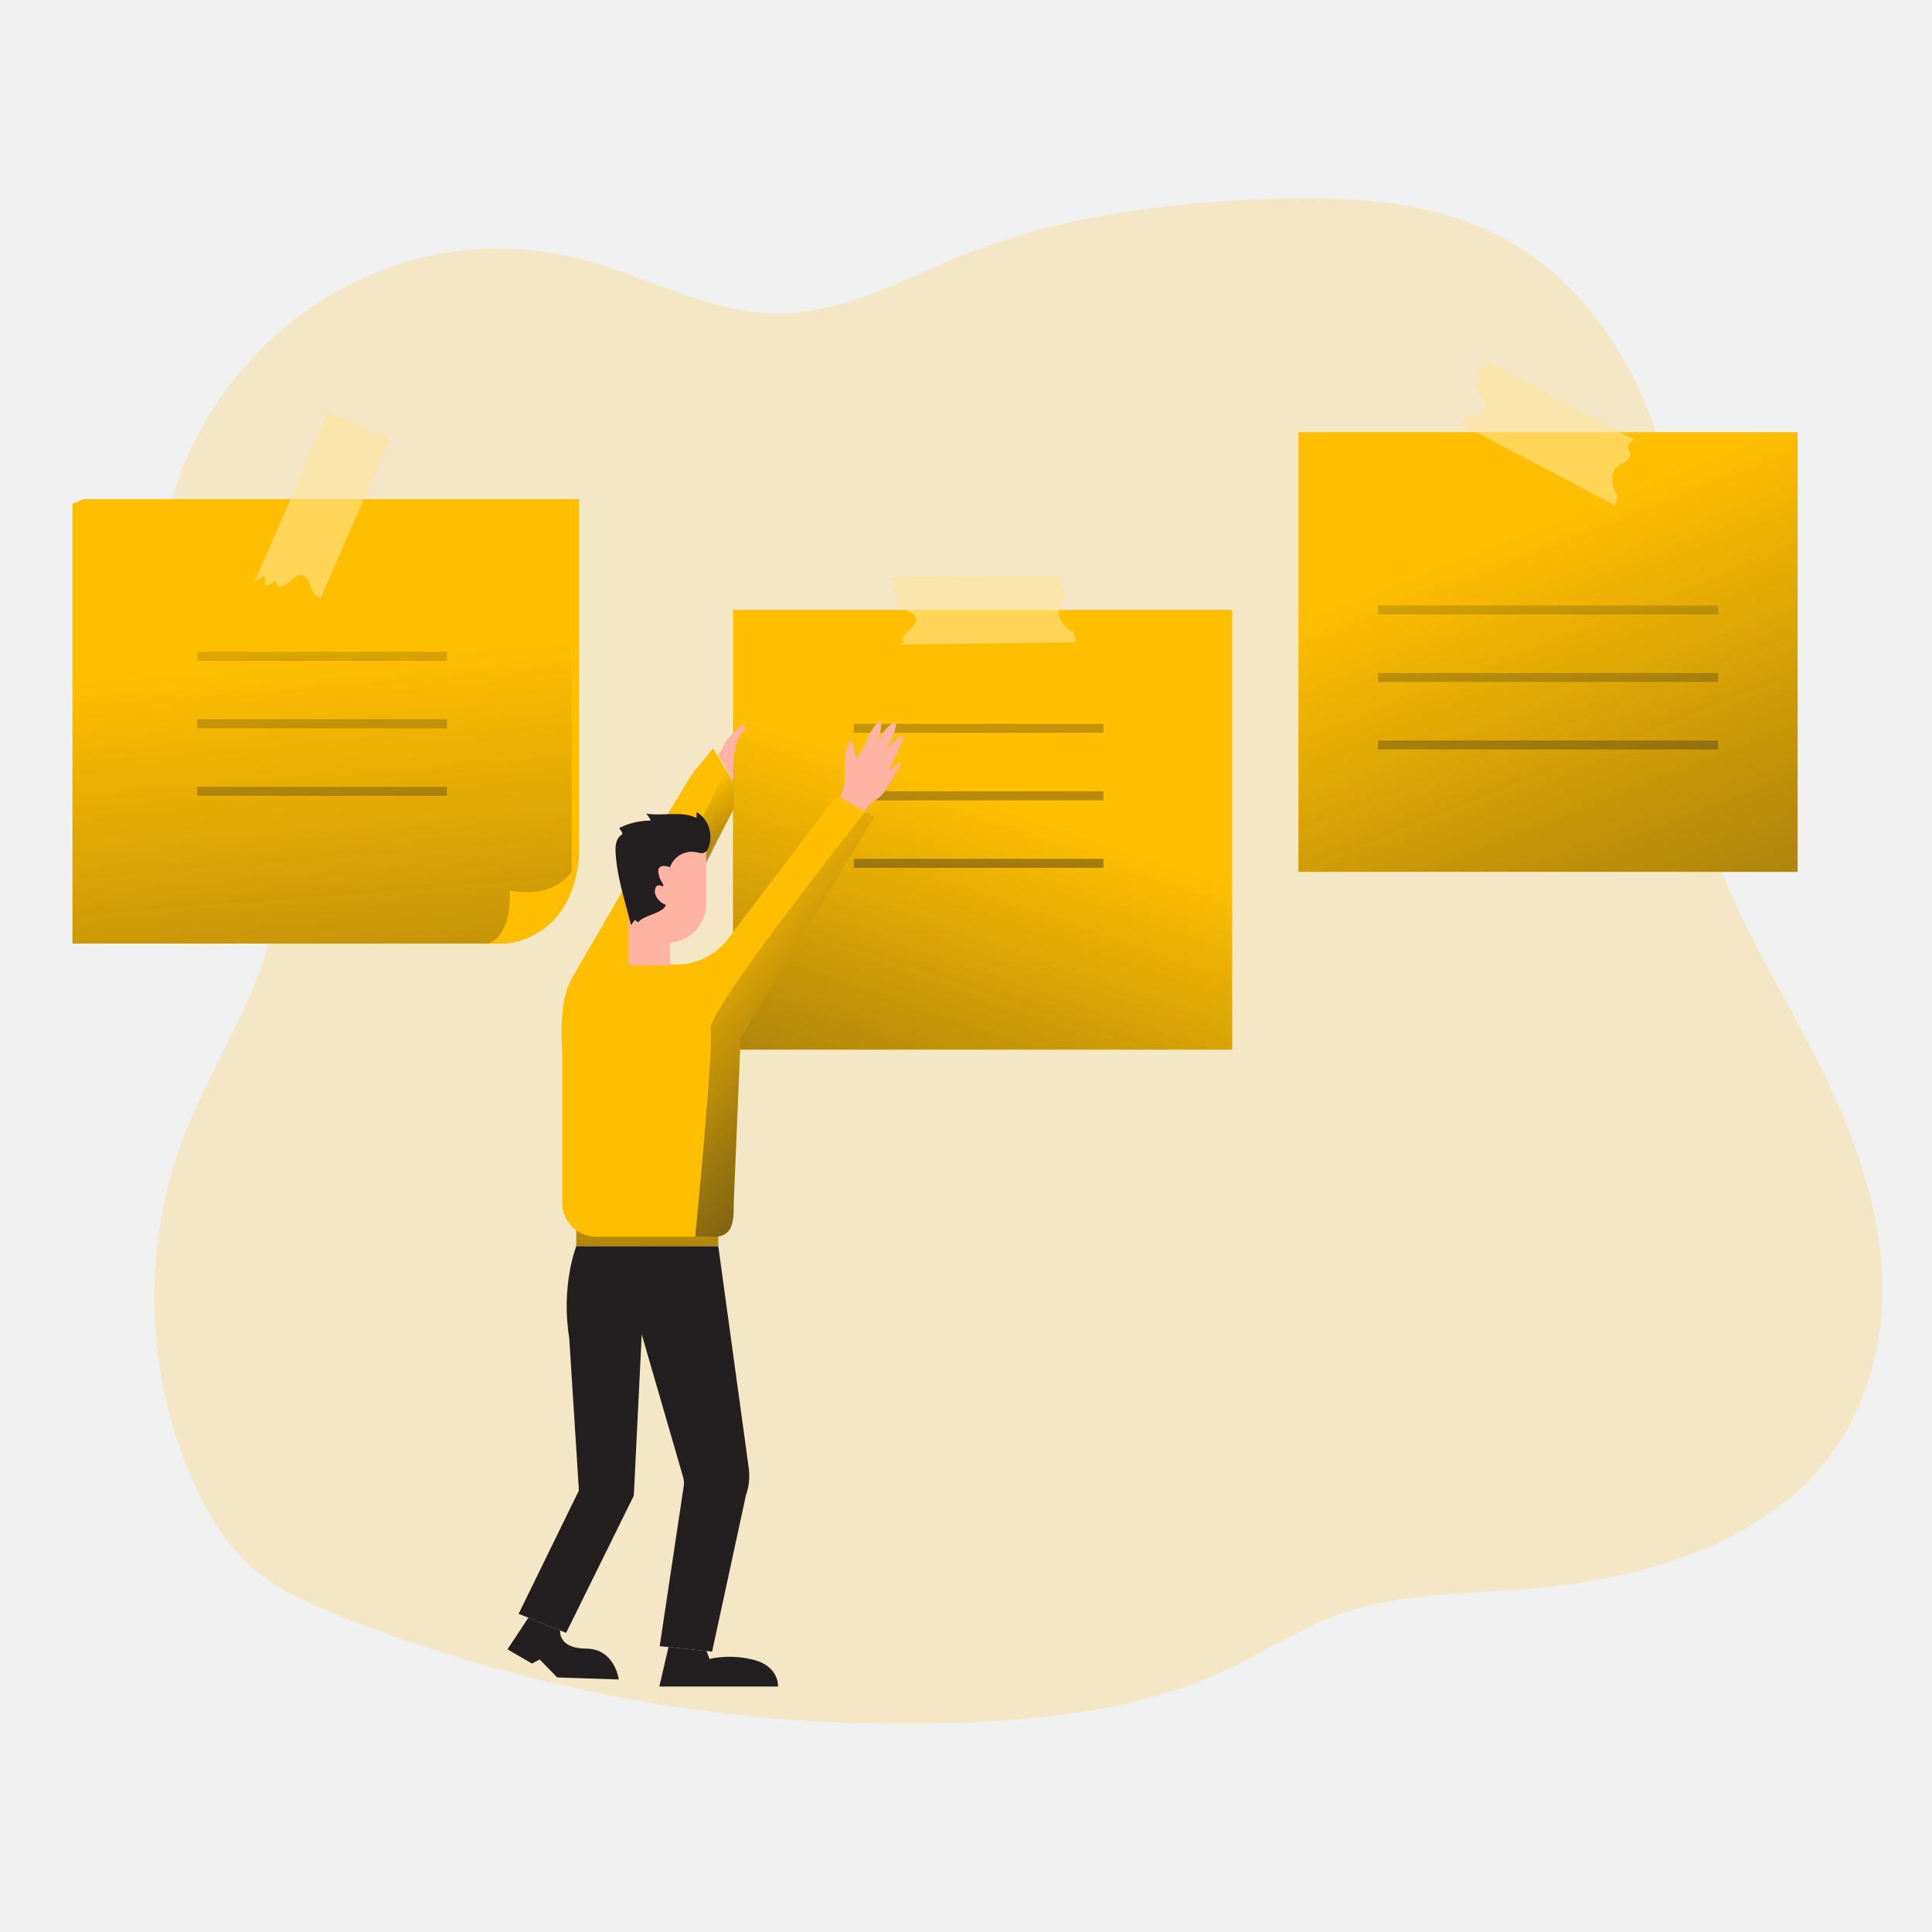
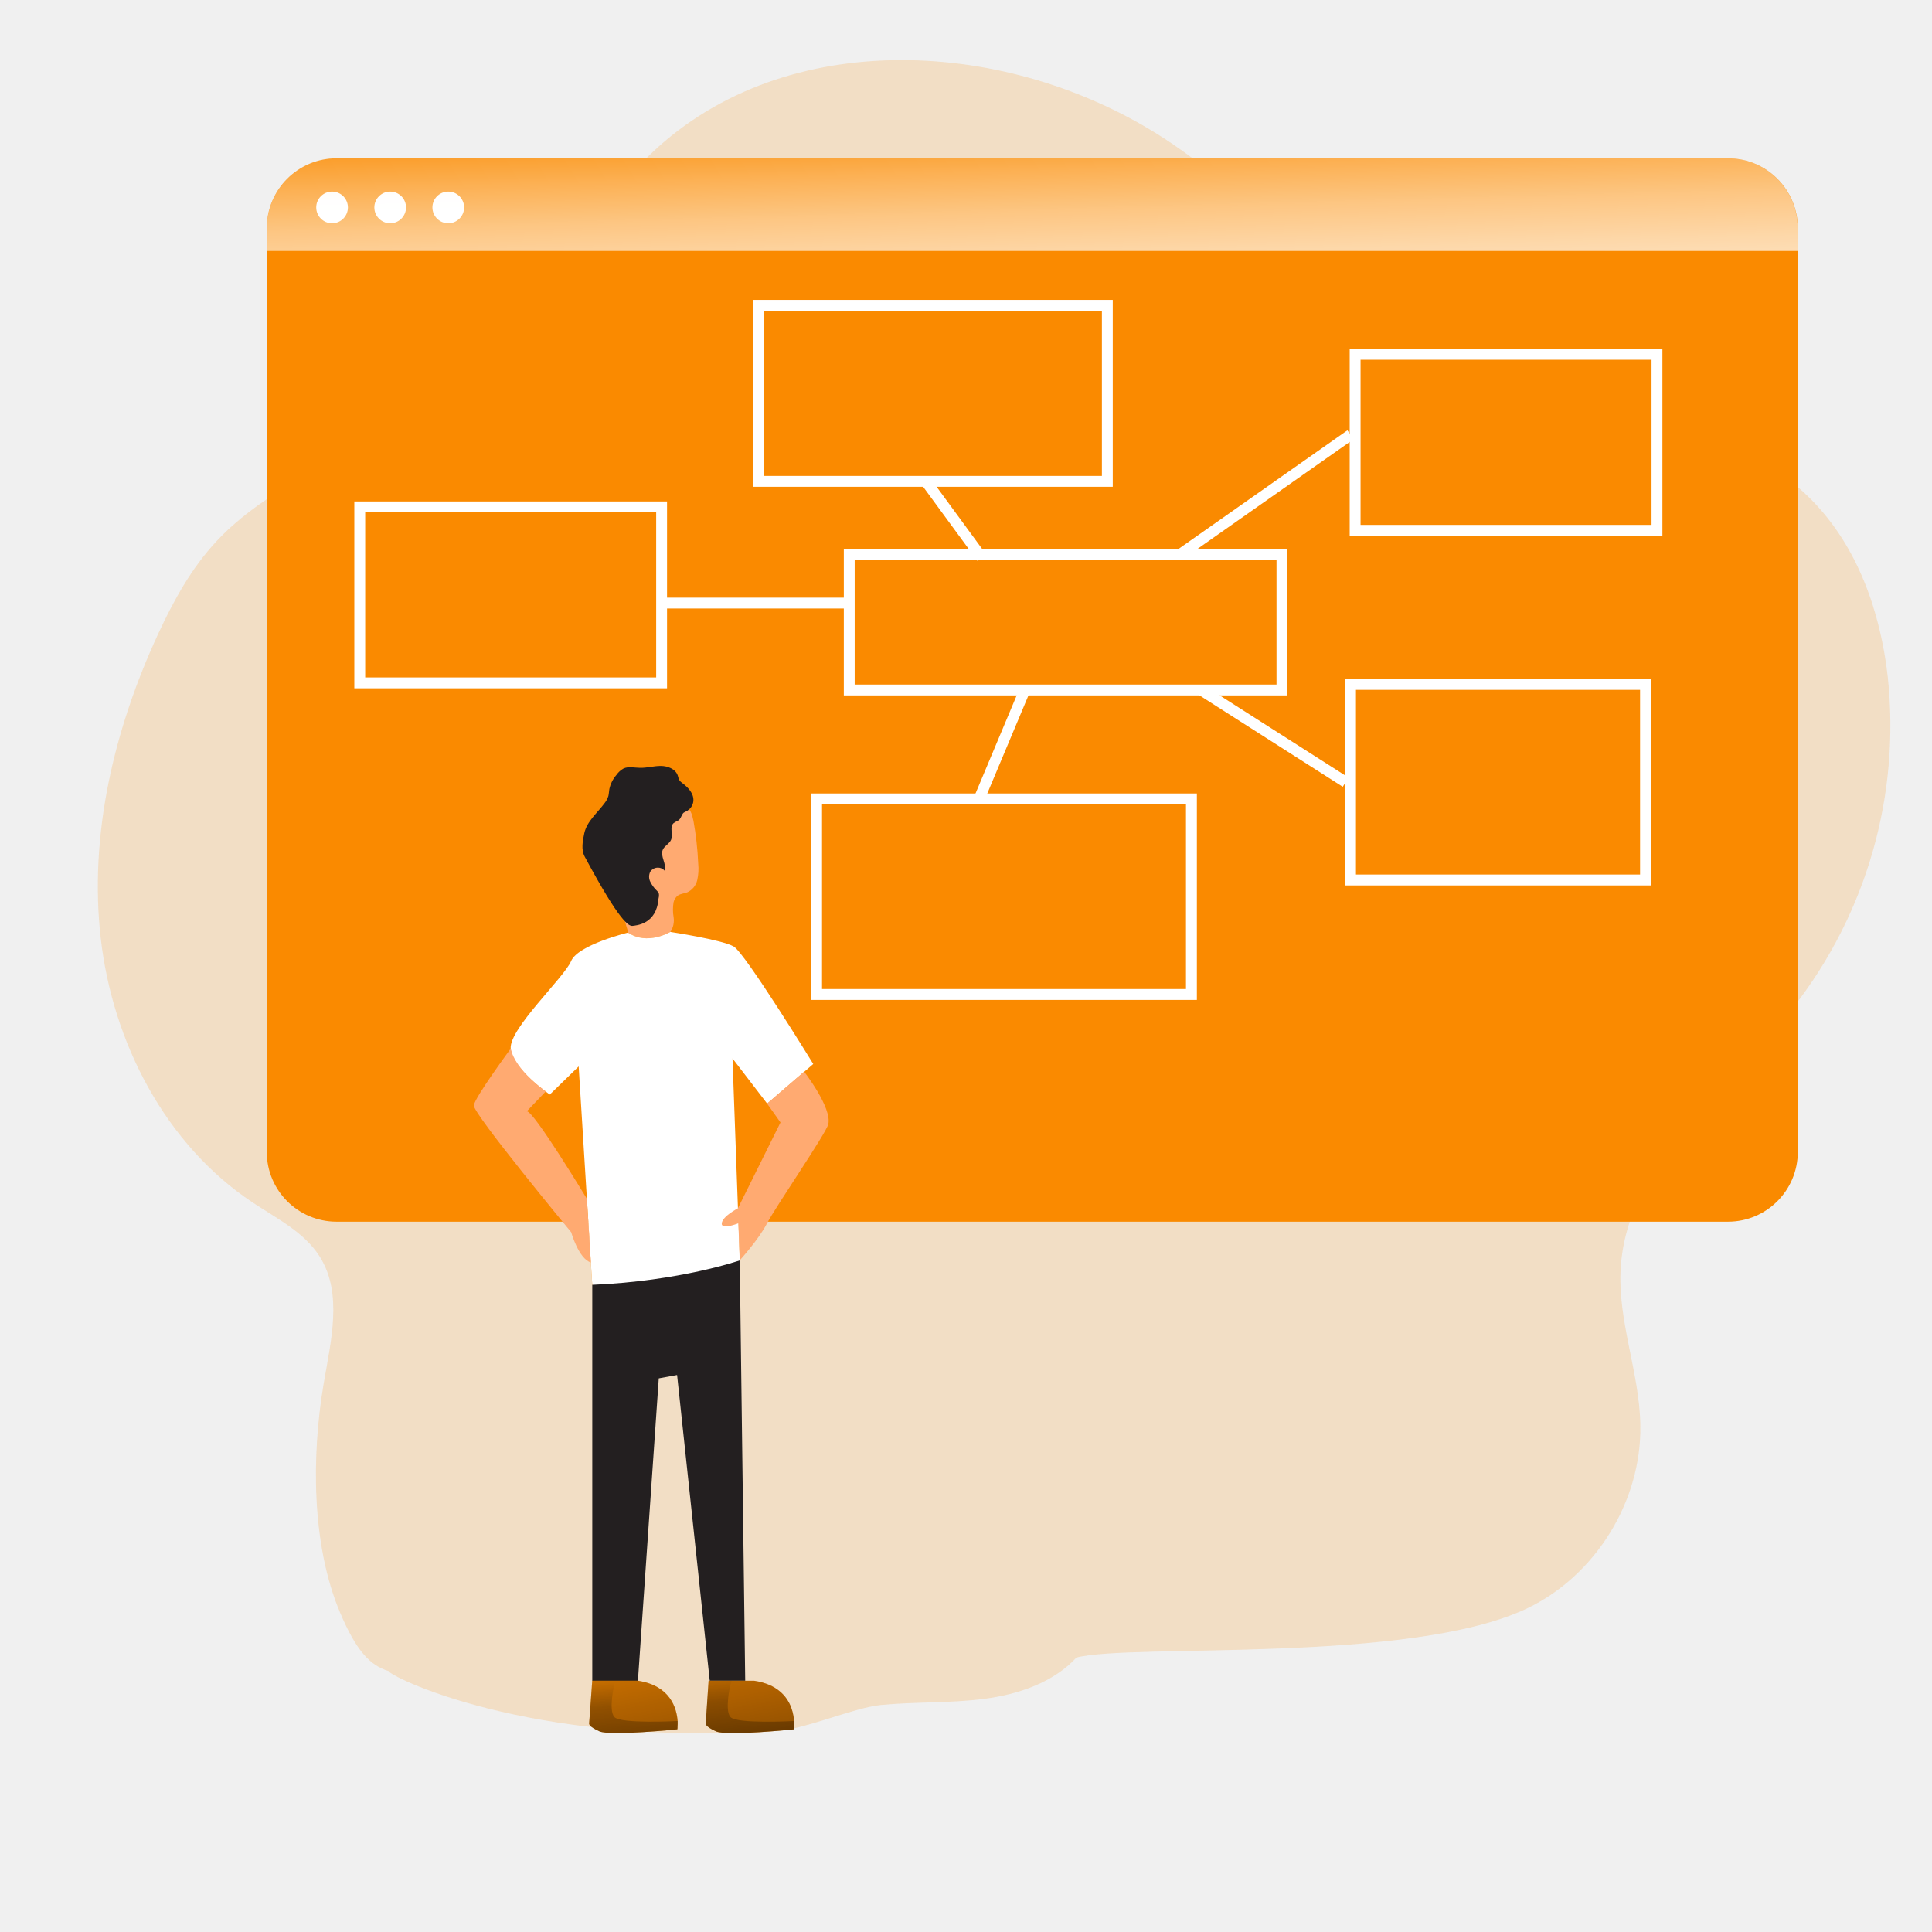
- <svg xmlns="http://www.w3.org/2000/svg" width="134" height="134" viewBox="0 0 134 134" fill="none">
-   <path opacity="0.18" d="M40.27 17.964C44.903 19.149 49.213 21.754 54.018 21.735C58.671 21.721 62.827 19.259 67.102 17.565C73.362 15.08 80.226 14.172 87.025 13.842C92.632 13.569 98.498 13.727 103.488 16.12C108.478 18.514 112.053 23.021 114.077 27.896C116.103 32.774 116.695 38.053 116.923 43.271C117.105 47.688 117.06 52.156 118.121 56.465C119.584 62.415 123.092 67.729 125.901 73.252C128.15 77.669 129.993 82.348 130.444 87.218C130.897 92.088 129.851 97.198 126.769 101.167C122.16 107.112 113.86 109.572 105.994 110.207C101.583 110.561 97.029 110.48 92.905 111.957C90.123 112.949 87.679 114.6 85.018 115.846C79.714 118.333 73.676 119.156 67.74 119.442C52.643 120.171 37.568 117.655 23.528 112.064C21.44 111.225 19.347 110.298 17.661 108.88C15.783 107.305 14.515 105.206 13.526 103.041C9.927 95.132 9.753 86.09 13.044 78.05C15.485 72.138 19.811 66.448 19.106 60.153C18.047 50.775 8.678 42.481 12.617 32.557C16.785 22.078 28.086 14.855 40.264 17.964H40.27Z" fill="#FFBF00" />
-   <path d="M124.679 29.973H90.059V60.471H124.679V29.973Z" fill="#FFBF00" />
-   <path d="M124.679 29.973H90.059V60.471H124.679V29.973Z" fill="url(#paint0_linear_1226_1726)" />
-   <path opacity="0.34" d="M101.157 29.333C101.272 29.333 101.387 29.346 101.502 29.346C101.419 29.067 101.741 28.904 102.03 28.831C102.486 28.716 103.043 28.569 103.046 28.137C103.046 27.91 102.883 27.679 102.719 27.467C102.545 27.28 102.419 27.052 102.352 26.805C102.322 26.615 102.451 26.436 102.641 26.406C102.687 26.398 102.735 26.398 102.781 26.406L102.513 25.924C102.258 25.463 102.907 25.723 103.137 25.64C103.059 25.363 102.925 25.106 102.74 24.887L113.34 30.485C113.174 30.568 113.037 30.694 112.941 30.852C112.847 31.034 113.053 31.297 113.058 31.474C113.061 31.495 113.061 31.52 113.058 31.541L112.997 31.766C112.911 31.9 112.79 32.007 112.651 32.08C112.439 32.168 112.241 32.291 112.07 32.447C111.906 32.658 111.823 32.924 111.834 33.192C111.82 33.599 111.906 34.036 112.201 34.317C112.209 34.328 112.22 34.336 112.23 34.342L112.013 35.06L101.162 29.338L101.157 29.333Z" fill="#FFBF00" />
-   <path opacity="0.34" d="M101.157 29.333C101.272 29.333 101.387 29.346 101.502 29.346C101.419 29.067 101.741 28.904 102.03 28.831C102.486 28.716 103.043 28.569 103.046 28.137C103.046 27.91 102.883 27.679 102.719 27.467C102.545 27.28 102.419 27.052 102.352 26.805C102.322 26.615 102.451 26.436 102.641 26.406C102.687 26.398 102.735 26.398 102.781 26.406L102.513 25.924C102.258 25.463 102.907 25.723 103.137 25.64C103.059 25.363 102.925 25.106 102.74 24.887L113.34 30.485C113.174 30.568 113.037 30.694 112.941 30.852C112.847 31.034 113.053 31.297 113.058 31.474C113.061 31.495 113.061 31.52 113.058 31.541L112.997 31.766C112.911 31.9 112.79 32.007 112.651 32.08C112.439 32.168 112.241 32.291 112.07 32.447C111.906 32.658 111.823 32.924 111.834 33.192C111.82 33.599 111.906 34.036 112.201 34.317C112.209 34.328 112.22 34.336 112.23 34.342L112.013 35.06L101.162 29.338L101.157 29.333Z" fill="white" />
-   <path d="M119.164 41.993H95.574V42.617H119.164V41.993Z" fill="url(#paint1_linear_1226_1726)" />
-   <path d="M119.164 46.675H95.574V47.299H119.164V46.675Z" fill="url(#paint2_linear_1226_1726)" />
-   <path d="M119.164 51.357H95.574V51.981H119.164V51.357Z" fill="url(#paint3_linear_1226_1726)" />
-   <path d="M85.46 42.304H50.84V72.802H85.46V42.304Z" fill="#FFBF00" />
-   <path d="M85.46 42.304H50.84V72.802H85.46V42.304Z" fill="url(#paint4_linear_1226_1726)" />
-   <path opacity="0.34" d="M62.382 44.708C62.487 44.662 62.589 44.611 62.691 44.555C62.484 44.346 62.691 44.051 62.908 43.85C63.253 43.531 63.671 43.137 63.468 42.751C63.361 42.553 63.101 42.427 62.862 42.317C62.618 42.237 62.398 42.097 62.222 41.91C62.104 41.757 62.133 41.537 62.286 41.419C62.321 41.393 62.361 41.371 62.404 41.361C62.248 41.264 62.096 41.165 61.94 41.066C61.495 40.782 62.192 40.699 62.35 40.516C62.152 40.31 61.911 40.146 61.643 40.042L73.636 39.905C73.528 40.055 73.464 40.232 73.453 40.414C73.453 40.613 73.762 40.752 73.853 40.905C73.864 40.926 73.874 40.945 73.882 40.967L73.93 41.2C73.922 41.358 73.869 41.511 73.778 41.639C73.636 41.821 73.52 42.022 73.44 42.239C73.397 42.505 73.451 42.776 73.587 43.006C73.77 43.373 74.051 43.711 74.442 43.821H74.48L74.633 44.552L62.377 44.705L62.382 44.708Z" fill="#FFBF00" />
-   <path opacity="0.34" d="M62.382 44.708C62.487 44.662 62.589 44.611 62.691 44.555C62.484 44.346 62.691 44.051 62.908 43.85C63.253 43.531 63.671 43.137 63.468 42.751C63.361 42.553 63.101 42.427 62.862 42.317C62.618 42.237 62.398 42.097 62.222 41.91C62.104 41.757 62.133 41.537 62.286 41.419C62.321 41.393 62.361 41.371 62.404 41.361C62.248 41.264 62.096 41.165 61.94 41.066C61.495 40.782 62.192 40.699 62.35 40.516C62.152 40.31 61.911 40.146 61.643 40.042L73.636 39.905C73.528 40.055 73.464 40.232 73.453 40.414C73.453 40.613 73.762 40.752 73.853 40.905C73.864 40.926 73.874 40.945 73.882 40.967L73.93 41.2C73.922 41.358 73.869 41.511 73.778 41.639C73.636 41.821 73.52 42.022 73.44 42.239C73.397 42.505 73.451 42.776 73.587 43.006C73.77 43.373 74.051 43.711 74.442 43.821H74.48L74.633 44.552L62.377 44.705L62.382 44.708Z" fill="white" />
-   <path d="M76.535 50.202H59.212V50.826H76.535V50.202Z" fill="url(#paint5_linear_1226_1726)" />
-   <path d="M76.535 54.884H59.212V55.508H76.535V54.884Z" fill="url(#paint6_linear_1226_1726)" />
-   <path d="M76.535 59.566H59.212V60.19H76.535V59.566Z" fill="url(#paint7_linear_1226_1726)" />
-   <path d="M5.025 34.95L5.775 34.618H40.165V59.148C40.165 59.148 40.165 63.071 37.319 64.66C36.156 65.314 5.025 34.947 5.025 34.947V34.95Z" fill="#FFBF00" />
-   <path d="M39.648 34.95V60.429C39.648 63.202 37.399 65.448 34.626 65.448H5.025V34.95H39.648Z" fill="#FFBF00" />
-   <path d="M39.648 34.95V60.429C39.648 63.202 37.399 65.448 34.626 65.448H5.025V34.95H39.648Z" fill="url(#paint8_linear_1226_1726)" />
-   <path opacity="0.34" d="M27.063 30.434L22.158 41.679C22.158 41.564 22.158 41.449 22.148 41.336C21.874 41.438 21.687 41.13 21.598 40.849C21.448 40.401 21.26 39.857 20.829 39.889C20.604 39.905 20.387 40.087 20.186 40.256C20.012 40.447 19.794 40.591 19.551 40.674C19.36 40.717 19.173 40.599 19.13 40.409C19.122 40.364 19.122 40.318 19.13 40.272L18.672 40.575C18.232 40.862 18.441 40.197 18.339 39.975C18.069 40.074 17.825 40.227 17.618 40.428L22.785 28.561L27.06 30.434H27.063Z" fill="#FFBF00" />
-   <path opacity="0.34" d="M27.063 30.434L22.158 41.679C22.158 41.564 22.158 41.449 22.148 41.336C21.874 41.438 21.687 41.13 21.598 40.849C21.448 40.401 21.26 39.857 20.829 39.889C20.604 39.905 20.387 40.087 20.186 40.256C20.012 40.447 19.794 40.591 19.551 40.674C19.36 40.717 19.173 40.599 19.13 40.409C19.122 40.364 19.122 40.318 19.13 40.272L18.672 40.575C18.232 40.862 18.441 40.197 18.339 39.975C18.069 40.074 17.825 40.227 17.618 40.428L22.785 28.561L27.06 30.434H27.063Z" fill="white" />
-   <path d="M31 45.206H13.676V45.831H31V45.206Z" fill="url(#paint9_linear_1226_1726)" />
-   <path d="M31 49.888H13.676V50.513H31V49.888Z" fill="url(#paint10_linear_1226_1726)" />
-   <path d="M31 54.573H13.676V55.197H31V54.573Z" fill="url(#paint11_linear_1226_1726)" />
-   <path d="M39.648 60.431C39.648 63.205 37.399 65.451 34.626 65.451H33.832C35.588 64.885 35.36 61.774 35.36 61.774C38.643 62.34 39.645 60.431 39.645 60.431H39.648Z" fill="#FFBF00" />
-   <path d="M39.648 67.89C39.648 67.89 45.879 57.033 48.063 53.597L49.465 51.901L50.84 54.238L50.872 56.119L45.123 66.949C45.123 66.949 41.015 70.706 39.651 67.892L39.648 67.89Z" fill="#FFBF00" />
-   <path d="M50.931 52.188L44.081 66.108L48.982 59.879L50.874 56.124L50.931 52.188Z" fill="url(#paint12_linear_1226_1726)" />
-   <path d="M58.976 51.357C59.239 51.716 59.362 52.156 59.33 52.598C60.163 51.914 60.177 50.475 61.125 49.961C61.125 50.513 61.029 51.059 60.839 51.577C61.142 50.955 61.511 50.269 62.176 50.071C62.088 50.778 61.828 51.456 61.42 52.04L62.286 51.167C62.364 51.089 62.468 51.003 62.573 51.054C62.677 51.105 62.65 51.287 62.594 51.408L61.64 53.45C61.943 53.206 62.27 52.997 62.618 52.828L61.57 54.554C61.452 54.774 61.305 54.977 61.136 55.16C60.748 55.551 60.126 55.779 59.992 56.315C60.021 56.2 58.486 55.709 58.376 55.543C58.194 55.256 58.529 54.653 58.569 54.307C58.679 53.343 58.416 52.225 58.979 51.352L58.976 51.357Z" fill="#FFB4A3" />
-   <path d="M49.819 86.43L51.93 101.808C52.019 102.456 51.949 103.113 51.732 103.729L49.39 114.554L45.756 114.171L47.417 103.11C47.455 102.883 47.439 102.649 47.374 102.427L44.509 92.549L43.96 103.737L39.265 113.249L35.971 111.933L40.152 103.378L39.482 92.814C38.887 89.137 39.975 86.422 39.975 86.422L49.816 86.43H49.819Z" fill="#231F20" />
-   <path d="M49.819 84.793H39.969V86.43H49.819V84.793Z" fill="#FFBF00" />
-   <path d="M49.819 84.793H39.969V86.43H49.819V84.793Z" fill="url(#paint13_linear_1226_1726)" />
-   <path d="M60.635 56.658L51.37 71.961L50.888 83.447C50.888 84.546 50.845 85.46 50.028 85.709C49.869 85.755 49.703 85.776 49.54 85.773H41.342C40.05 85.773 39.002 84.728 38.997 83.436V72.877C38.997 72.877 38.394 66.893 41.232 66.893H46.916C48.291 66.893 49.591 66.266 50.44 65.186L58.025 55.192L60.635 56.653V56.658Z" fill="#FFBF00" />
-   <path d="M46.463 59.727H43.62V66.954H46.463V59.727Z" fill="#FFB4A3" />
-   <path d="M43.622 58.936V66.954H45.123V66.467C45.123 65.869 45.608 65.384 46.206 65.384H46.292C47.779 65.384 48.985 64.178 48.985 62.691V58.936H43.622Z" fill="#FFB4A3" />
-   <path d="M50.095 51.922C50.151 51.804 50.194 51.678 50.255 51.555C50.384 51.338 50.545 51.14 50.73 50.968L51.322 50.365C51.362 50.314 51.419 50.277 51.483 50.263C51.606 50.25 51.692 50.4 51.665 50.521C51.63 50.636 51.566 50.74 51.483 50.829C51.18 51.223 50.99 51.692 50.933 52.185C50.88 52.675 50.858 53.169 50.866 53.662C50.877 53.822 50.845 53.986 50.773 54.131C50.588 53.723 50.381 53.324 50.154 52.935C50.076 52.804 49.835 52.547 49.829 52.397C49.824 52.247 50.044 52.054 50.095 51.925V51.922Z" fill="#FFB4A3" />
-   <path d="M49.242 57.674C49.141 57.111 48.803 56.618 48.315 56.32V56.733C47.251 56.218 45.981 56.623 44.815 56.43C44.949 56.569 45.059 56.733 45.137 56.913C44.375 56.913 43.622 57.089 42.942 57.43L43.124 57.698C43.145 57.724 43.161 57.757 43.167 57.791C43.167 57.864 43.1 57.909 43.044 57.955C42.714 58.207 42.676 58.687 42.695 59.099C42.757 60.351 43.078 61.57 43.4 62.782C43.523 63.24 43.644 63.696 43.767 64.159L44.024 63.805L44.268 63.974C44.601 63.46 46.053 63.35 46.184 62.749C45.817 62.666 45.38 62.171 45.421 61.795C45.461 61.42 45.581 61.337 45.938 61.458C46.187 61.541 45.78 61.032 45.734 60.825C45.689 60.619 45.597 60.407 45.699 60.23C45.841 59.984 46.209 60.048 46.471 60.15C46.707 59.477 47.358 59.04 48.071 59.078C48.438 59.105 48.789 59.327 49.031 58.979C49.272 58.63 49.312 58.073 49.24 57.671L49.242 57.674Z" fill="#231F20" />
-   <path d="M60.635 56.658L51.37 71.961L50.888 83.447C50.888 84.546 50.909 85.61 49.757 85.773H48.216C48.216 85.773 49.518 72.639 49.28 71.366C49.041 70.093 60 56.315 60 56.315L60.638 56.658H60.635Z" fill="url(#paint14_linear_1226_1726)" />
-   <path d="M46.367 114.23L45.731 116.974H53.965C53.965 116.974 54.05 115.618 52.354 115.143C51.33 114.865 50.253 114.835 49.215 115.058L48.998 114.508L46.369 114.23H46.367Z" fill="#231F20" />
-   <path d="M36.649 112.198L35.199 114.393L36.896 115.382L37.432 115.101L38.648 116.344L42.92 116.486C42.92 116.486 42.639 114.35 40.658 114.345C38.678 114.34 38.852 113.083 38.852 113.083L36.649 112.198Z" fill="#231F20" />
+ <svg xmlns="http://www.w3.org/2000/svg" xmlns:xlink="http://www.w3.org/1999/xlink" id="_0060_mind_map" viewBox="0 0 500 500" data-imageid="mind-map-86" imageName="Mind Map" class="illustrations_image" style="width: 167px;">
  <defs>
-     <linearGradient id="paint0_linear_1226_1726" x1="104.078" y1="36.874" x2="133.212" y2="110.746" gradientUnits="userSpaceOnUse">
-       <stop stop-color="#231F20" stop-opacity="0" />
-       <stop offset="1" stop-color="#231F20" />
+     <style>.cls-1_mind-map-86{opacity:.18;}.cls-1_mind-map-86,.cls-2_mind-map-86{isolation:isolate;}.cls-1_mind-map-86,.cls-2_mind-map-86,.cls-3_mind-map-86,.cls-4_mind-map-86,.cls-5_mind-map-86,.cls-6_mind-map-86,.cls-7_mind-map-86,.cls-8_mind-map-86,.cls-9_mind-map-86,.cls-10_mind-map-86,.cls-11_mind-map-86,.cls-12_mind-map-86,.cls-13_mind-map-86,.cls-14_mind-map-86{stroke-width:0px;}.cls-1_mind-map-86,.cls-14_mind-map-86{fill:#68e1fd;}.cls-2_mind-map-86{fill:url(#linear-gradient);opacity:.19;}.cls-3_mind-map-86{fill:url(#linear-gradient-4-mind-map-86);}.cls-4_mind-map-86{fill:url(#linear-gradient-2-mind-map-86);}.cls-5_mind-map-86{fill:url(#linear-gradient-3-mind-map-86);}.cls-6_mind-map-86{fill:url(#linear-gradient-8-mind-map-86);}.cls-7_mind-map-86{fill:url(#linear-gradient-9-mind-map-86);}.cls-8_mind-map-86{fill:url(#linear-gradient-7-mind-map-86);}.cls-9_mind-map-86{fill:url(#linear-gradient-5-mind-map-86);}.cls-10_mind-map-86{fill:url(#linear-gradient-6-mind-map-86);}.cls-11_mind-map-86{fill:#231f20;}.cls-12_mind-map-86{fill:#fff;}.cls-13_mind-map-86{fill:#ffaa71;}</style>
+     <linearGradient id="linear-gradient-mind-map-86" x1="301.38" y1="-676.62" x2="390.86" y2="-676.62" gradientTransform="translate(-167.86 940.64)" gradientUnits="userSpaceOnUse">
+       <stop offset="0" stop-color="#231f20" />
+       <stop offset="1" stop-color="#68e1fd" />
    </linearGradient>
-     <linearGradient id="paint1_linear_1226_1726" x1="106.447" y1="27.022" x2="111.199" y2="105.766" gradientUnits="userSpaceOnUse">
-       <stop stop-color="#231F20" stop-opacity="0" />
-       <stop offset="1" stop-color="#231F20" />
+     <linearGradient id="linear-gradient-2-mind-map-86" x1="434.09" y1="-912.92" x2="436.87" y2="-809.31" gradientTransform="translate(-167.86 940.64)" gradientUnits="userSpaceOnUse">
+       <stop offset="0" stop-color="#fff" stop-opacity="0" />
+       <stop offset=".06" stop-color="#fff" stop-opacity=".13" />
+       <stop offset=".16" stop-color="#fff" stop-opacity=".33" />
+       <stop offset=".26" stop-color="#fff" stop-opacity=".51" />
+       <stop offset=".37" stop-color="#fff" stop-opacity=".66" />
+       <stop offset=".48" stop-color="#fff" stop-opacity=".79" />
+       <stop offset=".59" stop-color="#fff" stop-opacity=".88" />
+       <stop offset=".71" stop-color="#fff" stop-opacity=".95" />
+       <stop offset=".84" stop-color="#fff" stop-opacity=".99" />
+       <stop offset="1" stop-color="#fff" />
    </linearGradient>
-     <linearGradient id="paint2_linear_1226_1726" x1="106.166" y1="27.038" x2="110.917" y2="105.782" gradientUnits="userSpaceOnUse">
-       <stop stop-color="#231F20" stop-opacity="0" />
-       <stop offset="1" stop-color="#231F20" />
+     <linearGradient id="linear-gradient-3-mind-map-86" x1="116.5" y1="-907.27" x2="116.97" y2="-885.41" gradientTransform="translate(-31 940.47)" xlink:href="#linear-gradient-2-mind-map-86" />
+     <linearGradient id="linear-gradient-4-mind-map-86" x1="131.53" y1="-907.6" x2="132" y2="-885.74" gradientTransform="translate(-31 940.47)" xlink:href="#linear-gradient-2-mind-map-86" />
+     <linearGradient id="linear-gradient-5-mind-map-86" x1="146.55" y1="-907.93" x2="147.03" y2="-886.07" gradientTransform="translate(-31 940.47)" xlink:href="#linear-gradient-2-mind-map-86" />
+     <linearGradient id="linear-gradient-6-mind-map-86" x1="328.19" y1="-516.68" x2="343.46" y2="-424.61" gradientTransform="translate(-167.86 940.64)" gradientUnits="userSpaceOnUse">
+       <stop offset="0" stop-color="#000" stop-opacity="0" />
+       <stop offset=".08" stop-color="#000" stop-opacity=".19" />
+       <stop offset=".99" stop-color="#000" />
    </linearGradient>
-     <linearGradient id="paint3_linear_1226_1726" x1="105.884" y1="27.057" x2="110.636" y2="105.801" gradientUnits="userSpaceOnUse">
-       <stop stop-color="#231F20" stop-opacity="0" />
-       <stop offset="1" stop-color="#231F20" />
-     </linearGradient>
-     <linearGradient id="paint4_linear_1226_1726" x1="68.903" y1="55.353" x2="48.907" y2="113.787" gradientUnits="userSpaceOnUse">
-       <stop stop-color="#231F20" stop-opacity="0" />
-       <stop offset="1" stop-color="#231F20" />
-     </linearGradient>
-     <linearGradient id="paint5_linear_1226_1726" x1="66.601" y1="29.424" x2="71.35" y2="108.17" gradientUnits="userSpaceOnUse">
-       <stop stop-color="#231F20" stop-opacity="0" />
-       <stop offset="1" stop-color="#231F20" />
-     </linearGradient>
-     <linearGradient id="paint6_linear_1226_1726" x1="66.319" y1="29.442" x2="71.068" y2="108.189" gradientUnits="userSpaceOnUse">
-       <stop stop-color="#231F20" stop-opacity="0" />
-       <stop offset="1" stop-color="#231F20" />
-     </linearGradient>
-     <linearGradient id="paint7_linear_1226_1726" x1="66.038" y1="29.459" x2="70.787" y2="108.205" gradientUnits="userSpaceOnUse">
-       <stop stop-color="#231F20" stop-opacity="0" />
-       <stop offset="1" stop-color="#231F20" />
-     </linearGradient>
-     <linearGradient id="paint8_linear_1226_1726" x1="21.952" y1="45.305" x2="28.258" y2="125.362" gradientUnits="userSpaceOnUse">
-       <stop stop-color="#231F20" stop-opacity="0" />
-       <stop offset="1" stop-color="#231F20" />
-     </linearGradient>
-     <linearGradient id="paint9_linear_1226_1726" x1="21.528" y1="32.144" x2="26.283" y2="110.89" gradientUnits="userSpaceOnUse">
-       <stop stop-color="#231F20" stop-opacity="0" />
-       <stop offset="1" stop-color="#231F20" />
-     </linearGradient>
-     <linearGradient id="paint10_linear_1226_1726" x1="21.247" y1="32.163" x2="26.001" y2="110.909" gradientUnits="userSpaceOnUse">
-       <stop stop-color="#231F20" stop-opacity="0" />
-       <stop offset="1" stop-color="#231F20" />
-     </linearGradient>
-     <linearGradient id="paint11_linear_1226_1726" x1="20.966" y1="32.179" x2="25.72" y2="110.925" gradientUnits="userSpaceOnUse">
-       <stop stop-color="#231F20" stop-opacity="0" />
-       <stop offset="1" stop-color="#231F20" />
-     </linearGradient>
-     <linearGradient id="paint12_linear_1226_1726" x1="45.731" y1="56.827" x2="52.584" y2="65.789" gradientUnits="userSpaceOnUse">
-       <stop stop-color="#231F20" stop-opacity="0" />
-       <stop offset="1" stop-color="#231F20" />
-     </linearGradient>
-     <linearGradient id="paint13_linear_1226_1726" x1="44.914" y1="80.901" x2="44.855" y2="95.711" gradientUnits="userSpaceOnUse">
-       <stop stop-color="#231F20" stop-opacity="0" />
-       <stop offset="1" stop-color="#231F20" />
-     </linearGradient>
-     <linearGradient id="paint14_linear_1226_1726" x1="47.039" y1="64.24" x2="68.772" y2="84.766" gradientUnits="userSpaceOnUse">
-       <stop stop-color="#231F20" stop-opacity="0" />
-       <stop offset="1" stop-color="#231F20" />
-     </linearGradient>
+     <linearGradient id="linear-gradient-7-mind-map-86" x1="357.54" y1="-521.55" x2="372.81" y2="-429.48" xlink:href="#linear-gradient-6-mind-map-86" />
+     <linearGradient id="linear-gradient-8-mind-map-86" x1="331.29" y1="-505.48" x2="335.02" y2="-426.81" xlink:href="#linear-gradient-6-mind-map-86" />
+     <linearGradient id="linear-gradient-9-mind-map-86" x1="361.32" y1="-506.9" x2="365.06" y2="-428.23" xlink:href="#linear-gradient-6-mind-map-86" />
  </defs>
+   <path id="background_mind-map-86" class="cls-1_mind-map-86 targetColor" d="M464.16,260.63c18.95-24.26,27.69-54.96,24.38-85.56-1.91-16.81-7.84-33.7-19.74-45.73-23.23-23.5-61.11-22.35-91.16-36.08-28.36-12.91-48.63-38.67-74.42-56.15-39.5-26.8-97.34-30.95-132.87.92-11.94,10.73-20.61,24.59-30.84,36.95-12.84,15.54-28.19,28.83-45.41,39.31-13.14,8-27.59,14.52-38.08,25.79-6.47,6.93-11.11,15.38-15.1,23.99-11.37,24.6-17.94,51.96-14.83,78.89,3.11,26.93,16.77,53.29,39.31,68.25,6.3,4.19,13.47,7.73,17.45,14.16,5.9,9.56,2.76,21.79.89,32.87-3.1,18.43-3.16,41.5,4.27,59.09,4.14,9.77,7.68,13.7,12.63,15.16,0,0,0,0,0,0-.94.67,35.64,19.95,100.93,15.4,6.94-.47,19.37-5.9,26.29-6.63,8.9-.87,17.91-.44,26.77-1.59,8.85-1.15,17.89-4.18,23.95-10.69,14.08-3.73,86.41,1.74,116.69-12.76,17.7-8.48,29.62-27.81,29.25-47.43-.23-13.65-5.9-26.92-5.09-40.55,1.65-27.54,27.62-45.97,44.72-67.61Z" style="fill: rgb(250, 138, 0);" />
+   <path id="shadow_mind-map-86" class="cls-2_mind-map-86" d="M142.14,301.94c-3.93-4.54-8.91-9.26-8.61-15.27.23-4.44,3.35-8.12,6.32-11.43l6.98-7.78,9.35-10.4c2.26-2.67,4.76-5.13,7.46-7.35.75-.5,1.41-1.11,1.96-1.82.33-.52.59-1.07.78-1.66,2.97-8.21,4.52-16.88,4.58-25.61,0-2.13,0-4.49,1.45-6.04,1.01-1.08,2.52-1.5,3.94-1.88,3.13-.82,6.35-1.59,9.58-1.41,3.23.18,6.54,1.45,8.53,4.01,2.36,3.07,2.38,7.27,2.3,11.13-.08,3.86-10.78,9.34-10.85,13.17,0,1,7.31,1.16,8.24,1.54,4.86,2.04,7.68,10.4,8.13,11.17,7.5,12.65,10.59,16.39,18.09,29.04,1.17,1.97,2.37,4.03,2.58,6.32s-.61,4.6-1.53,6.74c-3.03,7.03-7.24,13.49-12.43,19.12-.75.92-1.69,1.66-2.76,2.18-3,1.24-6.46-1.06-9.6-.27,3.09-6.84,11.23-11,12.55-18.39.73-4.19-1.01-8.53-3.73-11.83-2.72-3.29-6.29-5.71-9.82-8.1-.92,6.36-1.83,12.73-2.76,19.09-.73,5.03-1.45,10.14-.76,15.19.24,1.8.44,4.08-1.13,4.96-.64.28-1.33.41-2.03.36-10.32.1-20.64-.12-30.95-.68-3.41-.19-5.86,0-8.1-2.73-2.9-3.53-4.73-7.88-7.78-11.38Z" />
+   <g id="screen_mind-map-86">
+     <rect class="cls-14_mind-map-86 targetColor" x="69.04" y="40.97" width="396.23" height="275.2" rx="18.07" ry="18.07" style="fill: rgb(250, 138, 0);" />
+     <path class="cls-4_mind-map-86" d="M465.24,59.05v5.9H69.05v-5.9c0-9.98,8.09-18.07,18.07-18.09h360.06c9.98.02,18.06,8.11,18.06,18.09Z" />
+     <circle class="cls-5_mind-map-86" cx="85.94" cy="53.68" r="4.1" />
+     <path class="cls-12_mind-map-86" d="M287.98,125.98h-93.15v-48.37h93.15v48.37ZM197.64,123.17h87.53v-42.74h-87.53v42.74Z" />
+     <path class="cls-12_mind-map-86" d="M172.63,178.13h-80.93v-48.36h80.93v48.36ZM94.51,175.32h75.31v-42.74h-75.31v42.74Z" />
+     <path class="cls-12_mind-map-86" d="M430.23,138.65h-80.93v-48.37h80.93v48.37ZM352.11,135.84h75.31v-42.74h-75.31v42.74Z" />
+     <path class="cls-12_mind-map-86" d="M309.75,258.78h-99.82v-53.43h99.82v53.43ZM212.74,255.96h94.19v-47.81h-94.19v47.81Z" />
+     <path class="cls-12_mind-map-86" d="M427.26,229.15h-79.16v-53.43h79.16v53.43ZM350.92,226.33h73.53v-47.8h-73.53v47.8Z" />
+     <path class="cls-12_mind-map-86" d="M333.17,179.97h-114.79v-37.83h114.79v37.83ZM221.19,177.16h109.17v-32.2h-109.17v32.2Z" />
+     <rect class="cls-12_mind-map-86" x="245.45" y="122.22" width="2.81" height="24.44" transform="translate(-31.73 171.89) rotate(-36.23)" />
+     <rect class="cls-12_mind-map-86" x="171.22" y="154.67" width="48.56" height="2.81" />
+     <rect class="cls-12_mind-map-86" x="300.42" y="126.63" width="54" height="2.81" transform="translate(-14.11 211.43) rotate(-35.08)" />
+     <rect class="cls-12_mind-map-86" x="328.15" y="168.32" width="2.81" height="44.37" transform="translate(-8.31 365.85) rotate(-57.46)" />
+     <rect class="cls-12_mind-map-86" x="244.05" y="191.25" width="30.57" height="2.81" transform="translate(-18.69 357.2) rotate(-67.23)" />
+     <circle class="cls-3_mind-map-86" cx="100.98" cy="53.68" r="4.1" />
+     <circle class="cls-9_mind-map-86" cx="116.01" cy="53.68" r="4.1" />
+   </g>
+   <g id="character_mind-map-86">
+     <path class="cls-13_mind-map-86" d="M179.45,212.34c.67,3.7,1.09,7.45,1.25,11.21.14,1.4.06,2.82-.25,4.2-.32,1.4-1.27,2.57-2.57,3.18-.79.32-1.71.34-2.41.81-.57.42-.97,1.02-1.14,1.71-.23,1.3-.23,2.63,0,3.93.2,1.31-.09,2.66-.81,3.77-.65.71-1.5,1.22-2.44,1.45-2.21.69-4.56.79-6.82.28-.36-.05-.7-.2-1-.41-.31-.31-.53-.69-.64-1.11-.82-2.52-1.49-5.09-1.99-7.69-.79-3.63-1.61-7.35-1.69-11.1-.07-3.75.68-7.62,2.78-10.72,2.11-3.1,5.74-5.31,9.45-5.09,2.08.25,4.11.87,5.98,1.82,1.56.71,1.93,2.06,2.29,3.75Z" />
+     <path class="cls-11_mind-map-86" d="M179.45,207.2c.1-1.87-1.37-3.42-2.86-4.54-.28-.18-.52-.41-.73-.68-.21-.42-.36-.85-.47-1.31-.6-1.69-2.62-2.45-4.42-2.45s-3.57.55-5.36.49c-1.45,0-2.91-.43-4.23.17-.74.41-1.38.99-1.86,1.69-.9,1.04-1.53,2.29-1.82,3.63-.11.6-.1,1.21-.25,1.8-.2.66-.53,1.28-.96,1.82-1.88,2.57-4.61,4.73-5.28,7.84-.42,1.97-.85,4.24.1,6.01,9.15,17.08,11.47,18.07,12.41,17.94s6.14-.38,6.68-6.91c.12-.44.17-.9.13-1.36-.14-.36-.36-.69-.65-.95-.65-.63-1.18-1.37-1.58-2.18-.42-.83-.42-1.81,0-2.64.73-1.07,2.19-1.35,3.26-.63,0,0,0,0,0,0,.16.11.3.24.43.38.61-1.74-1.2-3.71-.46-5.41.45-1.03,1.7-1.53,2.14-2.57.57-1.37-.45-3.29.64-4.3.37-.26.76-.48,1.16-.67.62-.38.73-.89,1.05-1.49s.39-.55,1.05-.89c1.09-.53,1.81-1.6,1.89-2.81Z" />
+     <path class="cls-14_mind-map-86 targetColor" d="M162.55,241.35s-12.99,3.16-14.75,7.38c-1.76,4.22-15.99,17.4-15.64,22.64.36,5.24,10.13,11.89,10.13,11.89l7.47-7.27,3.51,56.54s14.23,3.63,25.27,0c11.04-3.63,12.93-6.35,12.93-6.35l-1.9-52.26,8.98,11.7,11.92-10.26s-17.59-28.66-20.59-30.41c-3-1.74-16.41-3.77-16.41-3.77,0,0-5.93,3.58-10.93.18Z" style="fill: rgb(250, 138, 0);" />
+     <path class="cls-12_mind-map-86" d="M162.55,241.35s-12.99,3.16-14.75,7.38c-1.76,4.22-15.99,17.4-15.64,22.64.36,5.24,10.13,11.89,10.13,11.89l7.47-7.27,3.51,56.54s14.23,3.63,25.27,0c11.04-3.63,12.93-6.35,12.93-6.35l-1.9-52.26,8.98,11.7,11.92-10.26s-17.59-28.66-20.59-30.41c-3-1.74-16.41-3.77-16.41-3.77,0,0-5.93,3.58-10.93.18Z" />
+     <path class="cls-13_mind-map-86" d="M132.19,271.36s-9.32,12.63-9.57,14.71c-.25,2.08,25.2,32.83,25.2,32.83,0,0,1.92,6.86,5.09,7.83l-1.01-16.46s-13.9-23.02-15.58-22.66l4.92-5.15s-7.92-5.47-9.06-11.1Z" />
+     <path class="cls-13_mind-map-86" d="M198.52,285.6l3.47,4.89-11.04,22.24s-3.95,2.01-4.16,3.85c-.21,1.84,4.3,0,4.3,0l.35,9.59s4.86-5.31,7.08-9.59c2.22-4.28,15.27-23.26,15.83-25.62,1.05-4.22-6.24-13.62-6.24-13.62l-9.59,8.26Z" />
+     <path class="cls-11_mind-map-86" d="M153.28,332.51v102.5h11.81l5.4-78.29,4.74-.87,8.45,79.12h9.18l-1.41-108.78s-15.43,5.37-38.17,6.32Z" />
+     <path class="cls-14_mind-map-86 targetColor" d="M175.34,446.88c0,.22,0,.44-.05.66,0,0-17.32,1.79-20.17.52s-2.65-2.01-2.65-2.01l.8-11.09h11.81c8.47,1.29,10.05,7.19,10.28,10.42v.07c.03.47.02.94-.02,1.41Z" style="fill: rgb(250, 138, 0);" />
+     <path class="cls-14_mind-map-86 targetColor" d="M183.38,434.97l-.73,11.09s-.21.73,2.65,2.01c2.86,1.28,20.17-.52,20.17-.52,0,0,1.56-10.77-10.24-12.57h-11.84Z" style="fill: rgb(250, 138, 0);" />
+     <path class="cls-10_mind-map-86" d="M175.34,446.88c0,.22,0,.44-.05.66,0,0-17.32,1.79-20.17.52s-2.65-2.01-2.65-2.01l.8-11.09h11.81c8.47,1.29,10.05,7.19,10.28,10.42v.07c.03.47.02.94-.02,1.41Z" />
+     <path class="cls-8_mind-map-86" d="M183.38,434.97l-.73,11.09s-.21.73,2.65,2.01c2.86,1.28,20.17-.52,20.17-.52,0,0,1.56-10.77-10.24-12.57h-11.84Z" />
+     <path class="cls-6_mind-map-86" d="M175.34,446.88c0,.22,0,.44-.05.66,0,0-17.32,1.79-20.17.52s-2.65-2.01-2.65-2.01l.8-11.09,6-.15v.15l-.28.95s-1.58,6.65,0,8.45c1.58,1.8,16.07,1.05,16.41,1.03h0v.07l-.06,1.41Z" />
+     <path class="cls-7_mind-map-86" d="M205.49,446.88c0,.22,0,.44-.05.66,0,0-17.32,1.79-20.17.52s-2.64-2.01-2.64-2.01l.73-11.08,6-.15-.04.15-.28.95s-1.58,6.65,0,8.45c1.58,1.8,16.07,1.05,16.41,1.03h0v1.45l.04.02Z" />
+   </g>
</svg>
